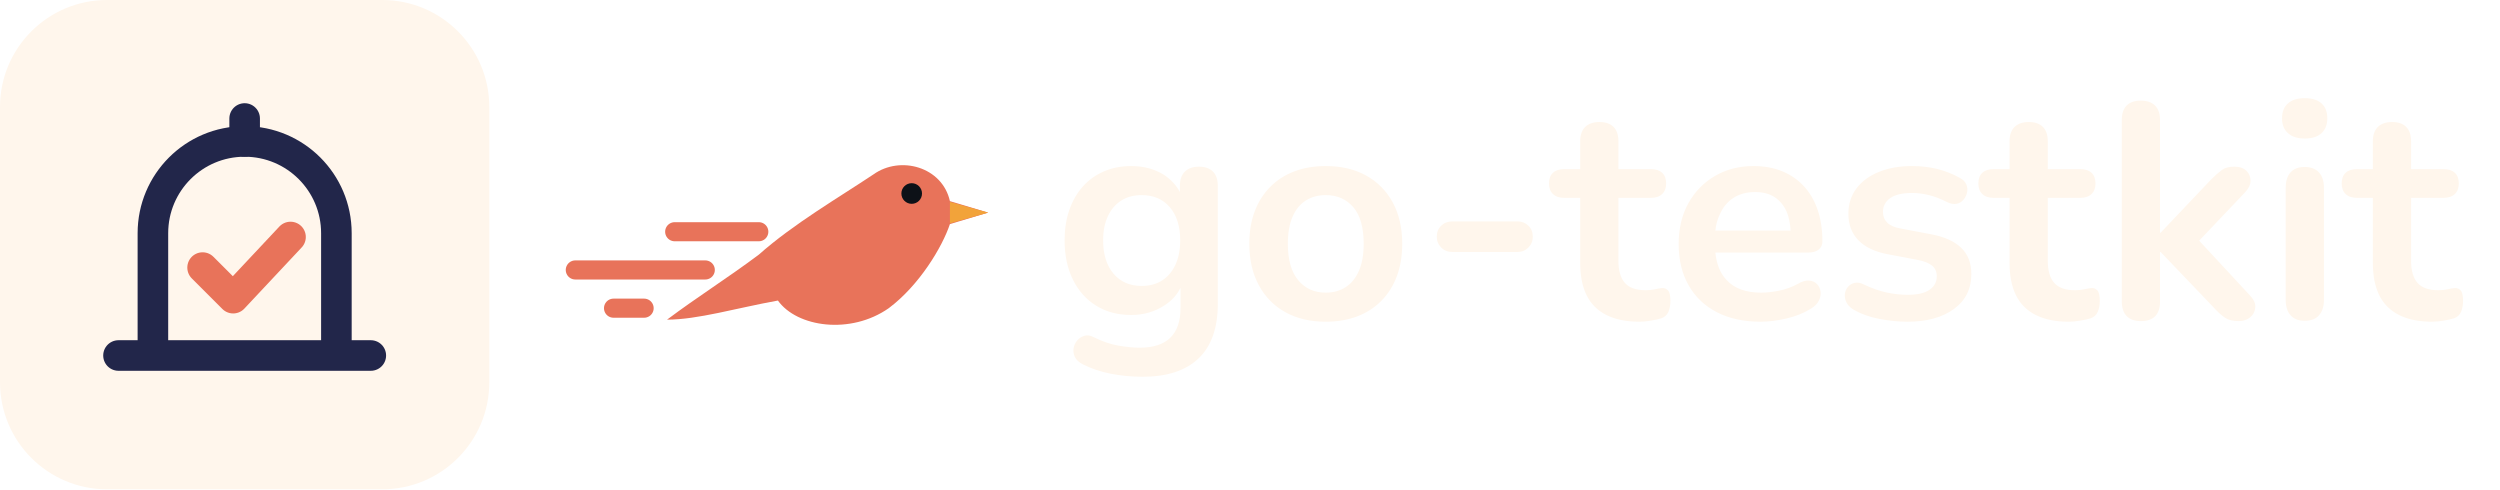
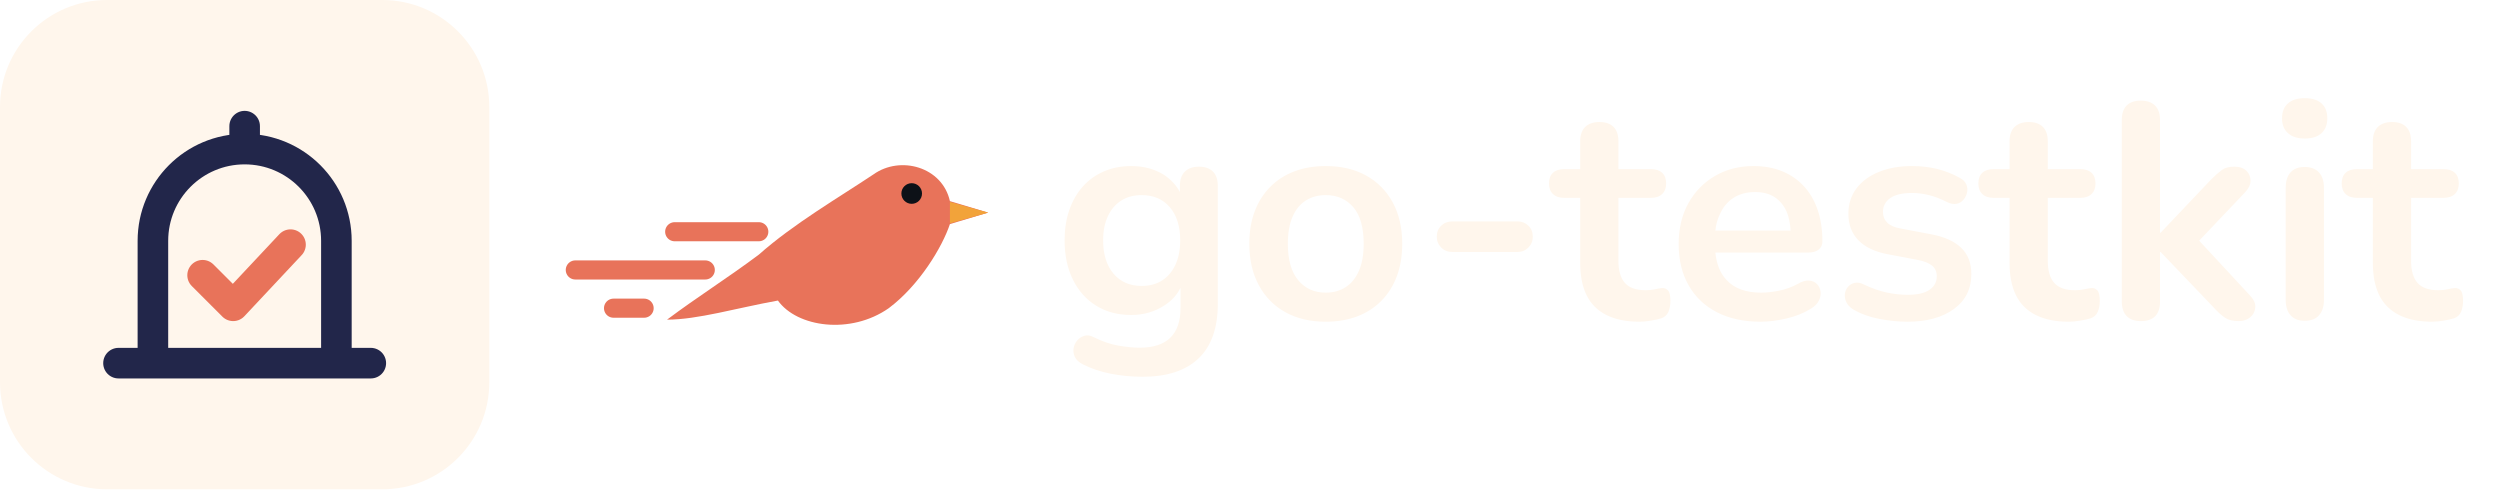
<svg xmlns="http://www.w3.org/2000/svg" viewBox="0 0 327 64" width="327" height="64" role="img" aria-labelledby="t d">
  <g transform="scale(0.25)">
    <rect width="256" height="256" rx="56" fill="#FFF6EC" />
-     <g>
-       <path d="M80 178 V122 A48 48 0 0 1 176 122 V178" fill="none" stroke-width="16" stroke-linecap="round" stroke-linejoin="round" stroke="#22264A" />
-       <path d="M62 186 H194" fill="none" stroke-width="16" stroke-linecap="round" stroke-linejoin="round" stroke="#22264A" />
-       <path d="M128 74 V62" fill="none" stroke-width="16" stroke-linecap="round" stroke-linejoin="round" stroke="#22264A" />
-       <path d="M106 140 L122 156 L152 124" fill="none" stroke-width="16" stroke-linecap="round" stroke-linejoin="round" stroke="#E8735A" />
+     <g transform="translate(128 128) scale(1.6) translate(-180 -150)">
+       <path d="M150 183.75 V148.75 A30 30 0 0 1 210 148.75 V183.75 M138.75 188.75 H221.25 M180 118.75 V111.25" fill="none" stroke="#22264A" stroke-width="10" stroke-linecap="round" stroke-linejoin="round" />
+       <path d="M166.25 160 L176.25 170 L195 150" fill="none" stroke="#E8735A" stroke-width="10" stroke-linecap="round" stroke-linejoin="round" />
    </g>
  </g>
  <g transform="translate(81.25 16.81) scale(0.5)">
    <path d="M14 27 H36 M-12 37 H22 M-2 47 H6" stroke="#E8735A" stroke-width="5" stroke-linecap="round" fill="none" />
    <path d="M96 22 L86 19 C84 10 73 7 66 12 C57 18 45 25 36 33 C28 39 20 44 12 50 C20 50 30 47 41 45 C46 52 60 54 70 47 C78 41 84 31 86 25 Z" fill="#E8735A" />
    <polygon points="86,19.2 96,22 86,24.8" fill="#F2A33A" />
    <circle cx="76" cy="17" r="2.7" fill="#0D1117" />
  </g>
  <path d="M149.45 49.28L149.45 49.28Q147.29 49.28 145.27 48.88Q143.25 48.48 141.61 47.64L141.61 47.64Q140.85 47.24 140.59 46.68Q140.33 46.12 140.43 45.54Q140.53 44.96 140.91 44.52Q141.29 44.08 141.85 43.92Q142.41 43.76 143.01 44.08L143.01 44.08Q144.77 44.96 146.35 45.22Q147.93 45.48 149.05 45.48L149.05 45.48Q151.73 45.48 153.07 44.18Q154.41 42.88 154.41 40.32L154.41 40.32L154.41 37.64Q153.73 39.04 152.29 39.96L152.29 39.96Q150.37 41.20 147.97 41.20L147.97 41.20Q145.33 41.20 143.37 39.98Q141.41 38.76 140.33 36.56Q139.25 34.36 139.25 31.44L139.25 31.44Q139.25 29.24 139.87 27.46Q140.49 25.68 141.63 24.40Q142.77 23.12 144.39 22.42Q146.01 21.72 147.97 21.72L147.97 21.72Q150.45 21.72 152.33 22.92L152.33 22.92Q153.65 23.84 154.33 25.12L154.33 25.12L154.33 24.32Q154.33 23.08 154.99 22.44Q155.65 21.80 156.81 21.80L156.81 21.80Q158.01 21.80 158.65 22.44Q159.29 23.08 159.29 24.32L159.29 24.32L159.29 39.72Q159.29 44.48 156.77 46.88Q154.25 49.28 149.45 49.28ZM149.33 37.40L149.33 37.40Q150.89 37.40 152.01 36.68Q153.13 35.96 153.75 34.62Q154.37 33.28 154.37 31.44L154.37 31.44Q154.37 28.68 153.01 27.10Q151.65 25.52 149.33 25.52L149.33 25.52Q147.77 25.52 146.65 26.24Q145.53 26.96 144.91 28.28Q144.29 29.60 144.29 31.44L144.29 31.44Q144.29 34.20 145.65 35.80Q147.01 37.40 149.33 37.40ZM173.41 42.08L173.41 42.08Q170.37 42.08 168.13 40.84Q165.89 39.60 164.65 37.30Q163.41 35 163.41 31.88L163.41 31.88Q163.41 29.52 164.11 27.66Q164.81 25.80 166.13 24.46Q167.45 23.12 169.29 22.42Q171.13 21.72 173.41 21.72L173.41 21.72Q176.45 21.72 178.69 22.96Q180.93 24.20 182.17 26.48Q183.41 28.76 183.41 31.88L183.41 31.88Q183.41 34.24 182.71 36.12Q182.01 38 180.69 39.34Q179.37 40.68 177.53 41.38Q175.69 42.08 173.41 42.08ZM173.41 38.28L173.41 38.28Q174.89 38.28 176.01 37.56Q177.13 36.84 177.75 35.42Q178.37 34 178.37 31.88L178.37 31.88Q178.37 28.68 177.01 27.10Q175.65 25.52 173.41 25.52L173.41 25.52Q171.93 25.52 170.81 26.22Q169.69 26.92 169.07 28.34Q168.45 29.76 168.45 31.88L168.45 31.88Q168.45 35.04 169.81 36.66Q171.17 38.28 173.41 38.28ZM198.49 32.96L189.97 32.96Q189.09 32.96 188.51 32.38Q187.93 31.80 187.93 30.96L187.93 30.96Q187.93 30.08 188.51 29.52Q189.09 28.96 189.97 28.96L189.97 28.96L198.49 28.96Q199.33 28.96 199.91 29.52Q200.49 30.08 200.49 30.96L200.49 30.96Q200.49 31.80 199.91 32.38Q199.33 32.96 198.49 32.96L198.49 32.96ZM214.45 42.08L214.45 42.08Q211.85 42.08 210.11 41.20Q208.37 40.32 207.53 38.62Q206.69 36.92 206.69 34.40L206.69 34.40L206.69 25.88L204.61 25.88Q203.65 25.88 203.13 25.38Q202.61 24.88 202.61 24L202.61 24Q202.61 23.08 203.13 22.60Q203.65 22.12 204.61 22.12L204.61 22.12L206.69 22.12L206.69 18.48Q206.69 17.24 207.35 16.60Q208.01 15.96 209.21 15.96L209.21 15.96Q210.41 15.96 211.05 16.60Q211.69 17.24 211.69 18.48L211.69 18.48L211.69 22.12L215.93 22.12Q216.89 22.12 217.41 22.60Q217.93 23.08 217.93 24L217.93 24Q217.93 24.88 217.41 25.38Q216.89 25.88 215.93 25.88L215.93 25.88L211.69 25.88L211.69 34.12Q211.69 36.04 212.53 37Q213.37 37.96 215.25 37.96L215.25 37.96Q215.93 37.96 216.45 37.84Q216.97 37.72 217.37 37.68L217.37 37.68Q217.85 37.64 218.17 37.98Q218.49 38.32 218.49 39.36L218.49 39.36Q218.49 40.16 218.23 40.78Q217.97 41.40 217.29 41.64L217.29 41.64Q216.77 41.80 215.93 41.94Q215.09 42.08 214.45 42.08ZM230.29 42.08L230.29 42.08Q226.97 42.08 224.57 40.84Q222.17 39.60 220.87 37.32Q219.57 35.04 219.57 31.92L219.57 31.92Q219.57 28.88 220.83 26.60Q222.09 24.32 224.31 23.02Q226.53 21.72 229.37 21.72L229.37 21.72Q231.45 21.72 233.11 22.40Q234.77 23.08 235.95 24.36Q237.13 25.64 237.75 27.46Q238.37 29.28 238.37 31.56L238.37 31.56Q238.37 32.28 237.87 32.66Q237.37 33.04 236.45 33.04L236.45 33.04L224.37 33.04Q224.61 35.36 225.85 36.64L225.85 36.64Q227.37 38.28 230.37 38.28L230.37 38.28Q231.41 38.28 232.71 38.02Q234.01 37.76 235.17 37.12L235.17 37.12Q236.01 36.64 236.65 36.70Q237.29 36.76 237.67 37.16Q238.05 37.56 238.13 38.14Q238.21 38.72 237.91 39.32Q237.61 39.92 236.89 40.36L236.89 40.36Q235.49 41.24 233.67 41.66Q231.85 42.08 230.29 42.08ZM224.37 30.16L224.37 30.16L234.21 30.16Q234.13 28.72 233.69 27.68L233.69 27.68Q233.13 26.44 232.11 25.78Q231.09 25.12 229.57 25.12L229.57 25.12Q227.89 25.12 226.71 25.90Q225.53 26.68 224.93 28.08L224.93 28.08Q224.49 29 224.37 30.16ZM249.49 42.08L249.49 42.08Q247.77 42.08 245.85 41.72Q243.93 41.36 242.41 40.48L242.41 40.48Q241.77 40.08 241.51 39.54Q241.25 39 241.31 38.46Q241.37 37.92 241.71 37.52Q242.05 37.12 242.59 37Q243.13 36.88 243.77 37.20L243.77 37.20Q245.37 37.96 246.77 38.26Q248.17 38.56 249.53 38.56L249.53 38.56Q251.45 38.56 252.39 37.90Q253.33 37.24 253.33 36.16L253.33 36.16Q253.33 35.24 252.71 34.74Q252.09 34.24 250.85 34L250.85 34L246.85 33.24Q244.37 32.76 243.07 31.42Q241.77 30.08 241.77 27.96L241.77 27.96Q241.77 26.04 242.83 24.64Q243.89 23.24 245.77 22.48Q247.65 21.72 250.09 21.72L250.09 21.72Q251.85 21.72 253.39 22.10Q254.93 22.48 256.37 23.28L256.37 23.28Q256.97 23.60 257.19 24.12Q257.41 24.64 257.29 25.18Q257.17 25.72 256.81 26.14Q256.45 26.56 255.91 26.66Q255.37 26.76 254.69 26.44L254.69 26.44Q253.45 25.80 252.31 25.52Q251.17 25.24 250.13 25.24L250.13 25.24Q248.17 25.24 247.23 25.92Q246.29 26.60 246.29 27.72L246.29 27.72Q246.29 28.56 246.85 29.12Q247.41 29.68 248.57 29.88L248.57 29.88L252.57 30.64Q255.17 31.12 256.51 32.40Q257.85 33.68 257.85 35.84L257.85 35.84Q257.85 38.76 255.57 40.42Q253.29 42.08 249.49 42.08ZM270.61 42.08L270.61 42.08Q268.01 42.08 266.27 41.20Q264.53 40.32 263.69 38.62Q262.85 36.92 262.85 34.40L262.85 34.40L262.85 25.88L260.77 25.88Q259.81 25.88 259.29 25.38Q258.77 24.88 258.77 24L258.77 24Q258.77 23.08 259.29 22.60Q259.81 22.12 260.77 22.12L260.77 22.12L262.85 22.12L262.85 18.48Q262.85 17.24 263.51 16.60Q264.17 15.96 265.37 15.96L265.37 15.96Q266.57 15.96 267.21 16.60Q267.85 17.24 267.85 18.48L267.85 18.48L267.85 22.12L272.09 22.12Q273.05 22.12 273.57 22.60Q274.09 23.08 274.09 24L274.09 24Q274.09 24.88 273.57 25.38Q273.05 25.88 272.09 25.88L272.09 25.88L267.85 25.88L267.85 34.12Q267.85 36.04 268.69 37Q269.53 37.96 271.41 37.96L271.41 37.96Q272.09 37.96 272.61 37.84Q273.13 37.72 273.53 37.68L273.53 37.68Q274.01 37.64 274.33 37.98Q274.65 38.32 274.65 39.36L274.65 39.36Q274.65 40.16 274.39 40.78Q274.13 41.40 273.45 41.64L273.45 41.64Q272.93 41.80 272.09 41.94Q271.25 42.08 270.61 42.08ZM280.01 42L280.01 42Q278.81 42 278.17 41.34Q277.53 40.68 277.53 39.44L277.53 39.44L277.53 15.68Q277.53 14.44 278.17 13.80Q278.81 13.16 280.01 13.16Q281.21 13.16 281.87 13.80Q282.53 14.44 282.53 15.68L282.53 15.68L282.53 30.44L282.61 30.44L289.21 23.48Q290.01 22.68 290.61 22.24Q291.21 21.80 292.25 21.80Q293.29 21.80 293.83 22.34Q294.37 22.88 294.37 23.64Q294.37 24.40 293.65 25.16L293.65 25.16L287.65 31.48L294.33 38.68Q295.05 39.44 294.99 40.22Q294.93 41 294.33 41.50Q293.73 42 292.81 42L292.81 42Q291.69 42 291.03 41.56Q290.37 41.12 289.57 40.24L289.57 40.24L282.61 32.96L282.53 32.96L282.53 39.44Q282.53 42 280.01 42ZM301.45 41.96L301.45 41.96Q300.25 41.96 299.61 41.24Q298.97 40.52 298.97 39.24L298.97 39.24L298.97 24.56Q298.97 23.24 299.61 22.54Q300.25 21.84 301.45 21.84L301.45 21.84Q302.65 21.84 303.31 22.54Q303.97 23.24 303.97 24.56L303.97 24.56L303.97 39.24Q303.97 40.52 303.33 41.24Q302.69 41.96 301.45 41.96ZM301.45 18.12L301.45 18.12Q300.05 18.12 299.27 17.42Q298.49 16.72 298.49 15.48L298.49 15.48Q298.49 14.20 299.27 13.52Q300.05 12.84 301.45 12.84L301.45 12.84Q302.89 12.84 303.65 13.52Q304.41 14.20 304.41 15.48L304.41 15.48Q304.41 16.72 303.65 17.42Q302.89 18.12 301.45 18.12ZM318.13 42.08L318.13 42.08Q315.53 42.08 313.79 41.20Q312.05 40.32 311.21 38.62Q310.37 36.92 310.37 34.40L310.37 34.40L310.37 25.88L308.29 25.88Q307.33 25.88 306.81 25.38Q306.29 24.88 306.29 24L306.29 24Q306.29 23.08 306.81 22.60Q307.33 22.12 308.29 22.12L308.29 22.12L310.37 22.12L310.37 18.48Q310.37 17.24 311.03 16.60Q311.69 15.96 312.89 15.96L312.89 15.96Q314.09 15.96 314.73 16.60Q315.37 17.24 315.37 18.48L315.37 18.48L315.37 22.12L319.61 22.12Q320.57 22.12 321.09 22.60Q321.61 23.08 321.61 24L321.61 24Q321.61 24.88 321.09 25.38Q320.57 25.88 319.61 25.88L319.61 25.88L315.37 25.88L315.37 34.12Q315.37 36.04 316.21 37Q317.05 37.96 318.93 37.96L318.93 37.96Q319.61 37.96 320.13 37.84Q320.65 37.72 321.05 37.68L321.05 37.68Q321.53 37.64 321.85 37.98Q322.17 38.32 322.17 39.36L322.17 39.36Q322.17 40.16 321.91 40.78Q321.65 41.40 320.97 41.64L320.97 41.64Q320.45 41.80 319.61 41.94Q318.77 42.08 318.13 42.08Z" fill="#FFF6EC" />
</svg>
